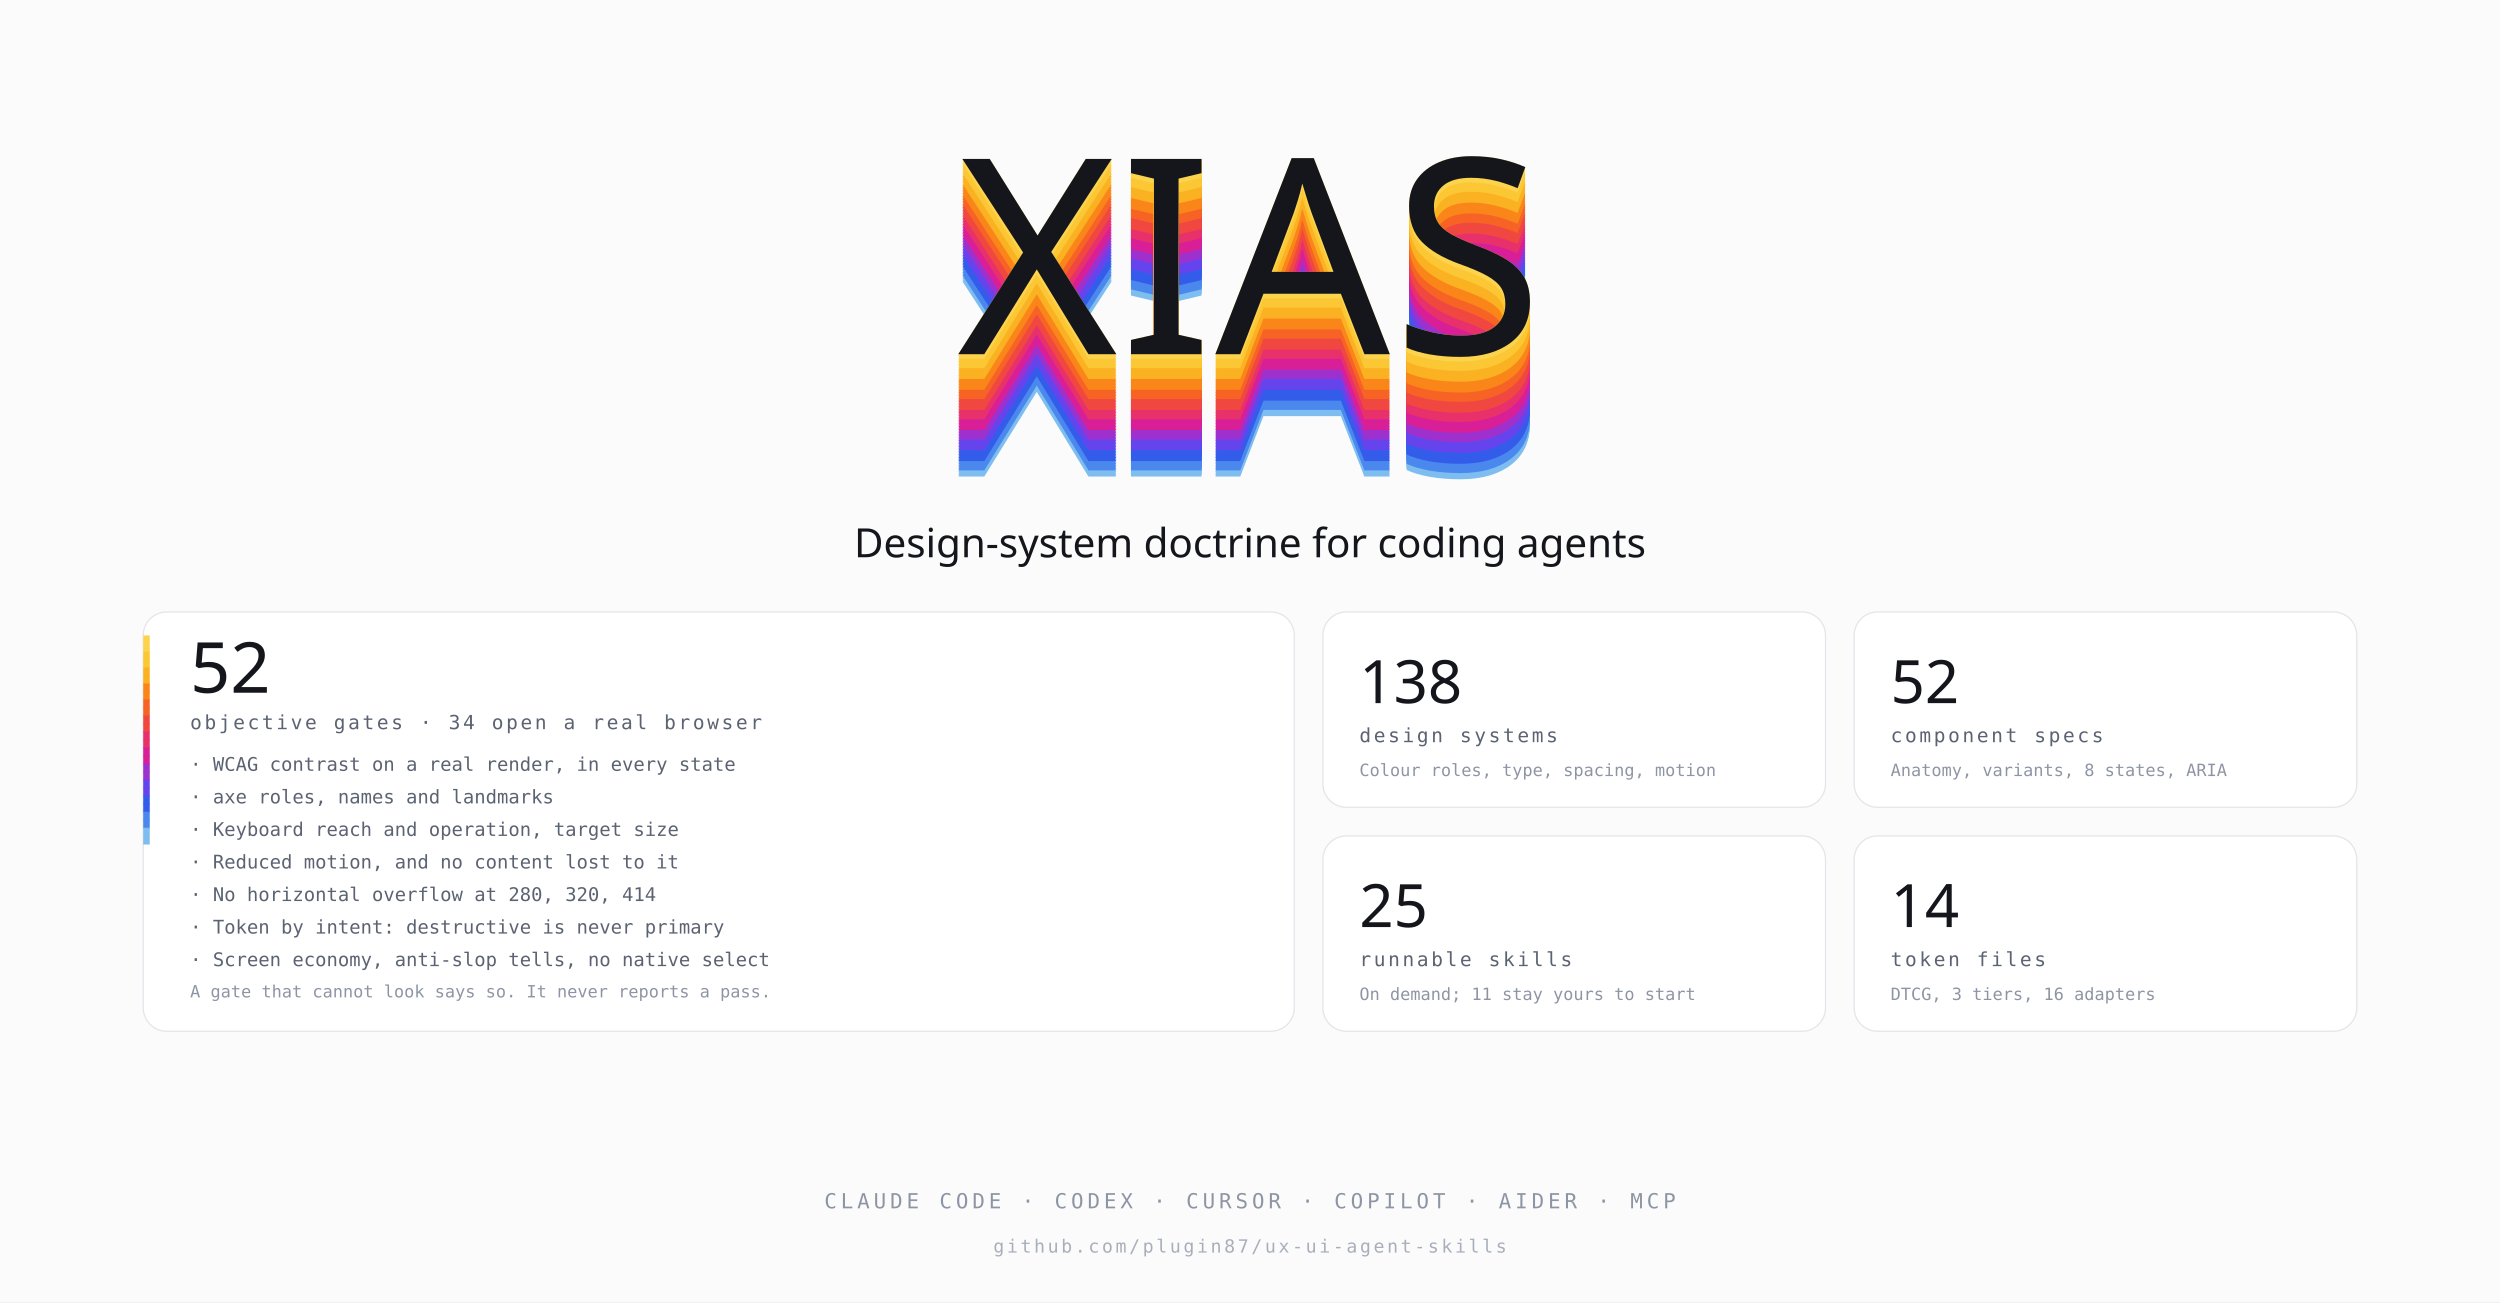
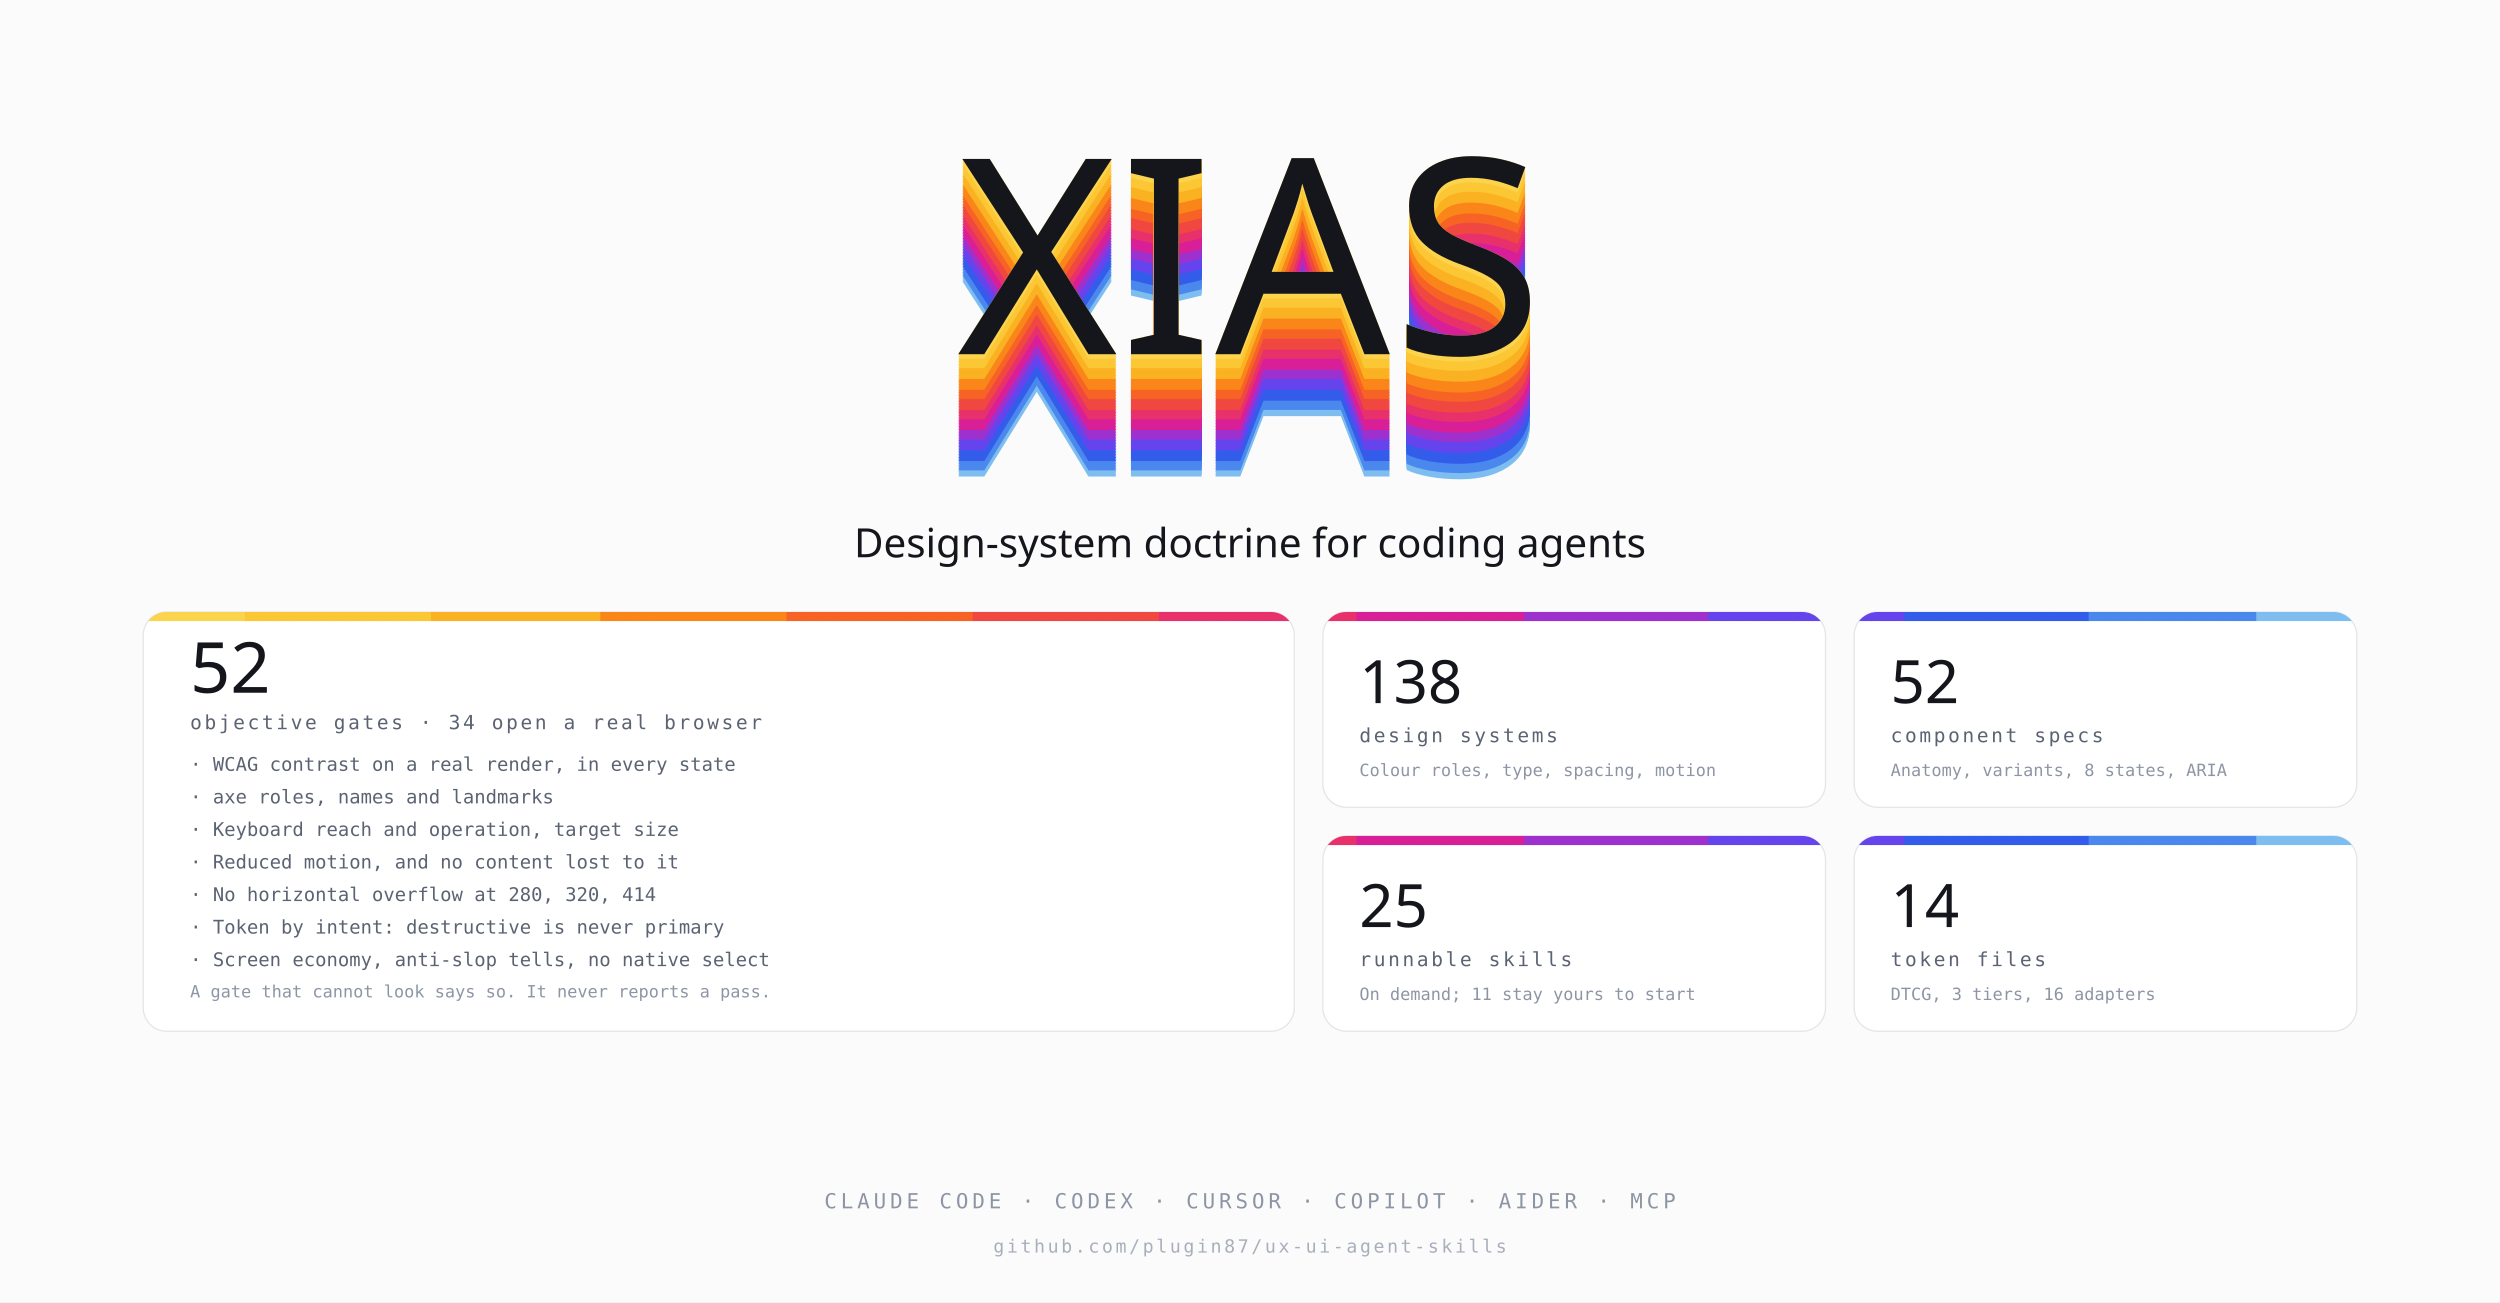
<svg xmlns="http://www.w3.org/2000/svg" viewBox="0 0 1920 1000" width="1920" height="1000" role="img" aria-label="XIAS - design-system doctrine for coding agents and the 52 gates that check their work">
+   <defs>
+     <clipPath id="clip-l0">
+       <rect x="1016" y="470" width="386" height="150" rx="18" />
+     </clipPath>
+     <clipPath id="clip-l1">
+       <rect x="1424" y="470" width="386" height="150" rx="18" />
+     </clipPath>
+     <clipPath id="clip-l2">
+       <rect x="1016" y="642" width="386" height="150" rx="18" />
+     </clipPath>
+     <clipPath id="clip-l3">
+       <rect x="1424" y="642" width="386" height="150" rx="18" />
+     </clipPath>
+     <clipPath id="clip-l4">
+       <rect x="110" y="470" width="884" height="322" rx="18" />
+     </clipPath>
+   </defs>
  <rect width="1920" height="1000" fill="#fbfbfc" />
  <text x="960" y="366.00" text-anchor="middle" font-family="'Arial Rounded MT Bold','Arial Rounded Bold','Avenir Next',system-ui,sans-serif" font-size="210" letter-spacing="2" fill="#7dbdf0">XIAS</text>
  <text x="960" y="364.81" text-anchor="middle" font-family="'Arial Rounded MT Bold','Arial Rounded Bold','Avenir Next',system-ui,sans-serif" font-size="210" letter-spacing="2" fill="#7dbdf0">XIAS</text>
  <text x="960" y="363.62" text-anchor="middle" font-family="'Arial Rounded MT Bold','Arial Rounded Bold','Avenir Next',system-ui,sans-serif" font-size="210" letter-spacing="2" fill="#7dbdf0">XIAS</text>
  <text x="960" y="362.43" text-anchor="middle" font-family="'Arial Rounded MT Bold','Arial Rounded Bold','Avenir Next',system-ui,sans-serif" font-size="210" letter-spacing="2" fill="#7dbdf0">XIAS</text>
  <text x="960" y="361.24" text-anchor="middle" font-family="'Arial Rounded MT Bold','Arial Rounded Bold','Avenir Next',system-ui,sans-serif" font-size="210" letter-spacing="2" fill="#4a88ed">XIAS</text>
  <text x="960" y="360.05" text-anchor="middle" font-family="'Arial Rounded MT Bold','Arial Rounded Bold','Avenir Next',system-ui,sans-serif" font-size="210" letter-spacing="2" fill="#4a88ed">XIAS</text>
  <text x="960" y="358.86" text-anchor="middle" font-family="'Arial Rounded MT Bold','Arial Rounded Bold','Avenir Next',system-ui,sans-serif" font-size="210" letter-spacing="2" fill="#4a88ed">XIAS</text>
  <text x="960" y="357.67" text-anchor="middle" font-family="'Arial Rounded MT Bold','Arial Rounded Bold','Avenir Next',system-ui,sans-serif" font-size="210" letter-spacing="2" fill="#4a88ed">XIAS</text>
  <text x="960" y="356.48" text-anchor="middle" font-family="'Arial Rounded MT Bold','Arial Rounded Bold','Avenir Next',system-ui,sans-serif" font-size="210" letter-spacing="2" fill="#4a88ed">XIAS</text>
  <text x="960" y="355.29" text-anchor="middle" font-family="'Arial Rounded MT Bold','Arial Rounded Bold','Avenir Next',system-ui,sans-serif" font-size="210" letter-spacing="2" fill="#4a88ed">XIAS</text>
  <text x="960" y="354.10" text-anchor="middle" font-family="'Arial Rounded MT Bold','Arial Rounded Bold','Avenir Next',system-ui,sans-serif" font-size="210" letter-spacing="2" fill="#335ceb">XIAS</text>
  <text x="960" y="352.91" text-anchor="middle" font-family="'Arial Rounded MT Bold','Arial Rounded Bold','Avenir Next',system-ui,sans-serif" font-size="210" letter-spacing="2" fill="#335ceb">XIAS</text>
  <text x="960" y="351.72" text-anchor="middle" font-family="'Arial Rounded MT Bold','Arial Rounded Bold','Avenir Next',system-ui,sans-serif" font-size="210" letter-spacing="2" fill="#335ceb">XIAS</text>
  <text x="960" y="350.53" text-anchor="middle" font-family="'Arial Rounded MT Bold','Arial Rounded Bold','Avenir Next',system-ui,sans-serif" font-size="210" letter-spacing="2" fill="#335ceb">XIAS</text>
  <text x="960" y="349.34" text-anchor="middle" font-family="'Arial Rounded MT Bold','Arial Rounded Bold','Avenir Next',system-ui,sans-serif" font-size="210" letter-spacing="2" fill="#335ceb">XIAS</text>
  <text x="960" y="348.15" text-anchor="middle" font-family="'Arial Rounded MT Bold','Arial Rounded Bold','Avenir Next',system-ui,sans-serif" font-size="210" letter-spacing="2" fill="#335ceb">XIAS</text>
  <text x="960" y="346.96" text-anchor="middle" font-family="'Arial Rounded MT Bold','Arial Rounded Bold','Avenir Next',system-ui,sans-serif" font-size="210" letter-spacing="2" fill="#335ceb">XIAS</text>
  <text x="960" y="345.77" text-anchor="middle" font-family="'Arial Rounded MT Bold','Arial Rounded Bold','Avenir Next',system-ui,sans-serif" font-size="210" letter-spacing="2" fill="#6644ed">XIAS</text>
  <text x="960" y="344.58" text-anchor="middle" font-family="'Arial Rounded MT Bold','Arial Rounded Bold','Avenir Next',system-ui,sans-serif" font-size="210" letter-spacing="2" fill="#6644ed">XIAS</text>
  <text x="960" y="343.39" text-anchor="middle" font-family="'Arial Rounded MT Bold','Arial Rounded Bold','Avenir Next',system-ui,sans-serif" font-size="210" letter-spacing="2" fill="#6644ed">XIAS</text>
  <text x="960" y="342.20" text-anchor="middle" font-family="'Arial Rounded MT Bold','Arial Rounded Bold','Avenir Next',system-ui,sans-serif" font-size="210" letter-spacing="2" fill="#6644ed">XIAS</text>
  <text x="960" y="341.01" text-anchor="middle" font-family="'Arial Rounded MT Bold','Arial Rounded Bold','Avenir Next',system-ui,sans-serif" font-size="210" letter-spacing="2" fill="#6644ed">XIAS</text>
  <text x="960" y="339.82" text-anchor="middle" font-family="'Arial Rounded MT Bold','Arial Rounded Bold','Avenir Next',system-ui,sans-serif" font-size="210" letter-spacing="2" fill="#6644ed">XIAS</text>
  <text x="960" y="338.63" text-anchor="middle" font-family="'Arial Rounded MT Bold','Arial Rounded Bold','Avenir Next',system-ui,sans-serif" font-size="210" letter-spacing="2" fill="#6644ed">XIAS</text>
  <text x="960" y="337.44" text-anchor="middle" font-family="'Arial Rounded MT Bold','Arial Rounded Bold','Avenir Next',system-ui,sans-serif" font-size="210" letter-spacing="2" fill="#9e30ce">XIAS</text>
  <text x="960" y="336.25" text-anchor="middle" font-family="'Arial Rounded MT Bold','Arial Rounded Bold','Avenir Next',system-ui,sans-serif" font-size="210" letter-spacing="2" fill="#9e30ce">XIAS</text>
  <text x="960" y="335.06" text-anchor="middle" font-family="'Arial Rounded MT Bold','Arial Rounded Bold','Avenir Next',system-ui,sans-serif" font-size="210" letter-spacing="2" fill="#9e30ce">XIAS</text>
  <text x="960" y="333.87" text-anchor="middle" font-family="'Arial Rounded MT Bold','Arial Rounded Bold','Avenir Next',system-ui,sans-serif" font-size="210" letter-spacing="2" fill="#9e30ce">XIAS</text>
  <text x="960" y="332.68" text-anchor="middle" font-family="'Arial Rounded MT Bold','Arial Rounded Bold','Avenir Next',system-ui,sans-serif" font-size="210" letter-spacing="2" fill="#9e30ce">XIAS</text>
  <text x="960" y="331.49" text-anchor="middle" font-family="'Arial Rounded MT Bold','Arial Rounded Bold','Avenir Next',system-ui,sans-serif" font-size="210" letter-spacing="2" fill="#9e30ce">XIAS</text>
  <text x="960" y="330.30" text-anchor="middle" font-family="'Arial Rounded MT Bold','Arial Rounded Bold','Avenir Next',system-ui,sans-serif" font-size="210" letter-spacing="2" fill="#d91f97">XIAS</text>
  <text x="960" y="329.11" text-anchor="middle" font-family="'Arial Rounded MT Bold','Arial Rounded Bold','Avenir Next',system-ui,sans-serif" font-size="210" letter-spacing="2" fill="#d91f97">XIAS</text>
  <text x="960" y="327.92" text-anchor="middle" font-family="'Arial Rounded MT Bold','Arial Rounded Bold','Avenir Next',system-ui,sans-serif" font-size="210" letter-spacing="2" fill="#d91f97">XIAS</text>
  <text x="960" y="326.73" text-anchor="middle" font-family="'Arial Rounded MT Bold','Arial Rounded Bold','Avenir Next',system-ui,sans-serif" font-size="210" letter-spacing="2" fill="#d91f97">XIAS</text>
  <text x="960" y="325.54" text-anchor="middle" font-family="'Arial Rounded MT Bold','Arial Rounded Bold','Avenir Next',system-ui,sans-serif" font-size="210" letter-spacing="2" fill="#d91f97">XIAS</text>
  <text x="960" y="324.35" text-anchor="middle" font-family="'Arial Rounded MT Bold','Arial Rounded Bold','Avenir Next',system-ui,sans-serif" font-size="210" letter-spacing="2" fill="#d91f97">XIAS</text>
  <text x="960" y="323.16" text-anchor="middle" font-family="'Arial Rounded MT Bold','Arial Rounded Bold','Avenir Next',system-ui,sans-serif" font-size="210" letter-spacing="2" fill="#d91f97">XIAS</text>
  <text x="960" y="321.97" text-anchor="middle" font-family="'Arial Rounded MT Bold','Arial Rounded Bold','Avenir Next',system-ui,sans-serif" font-size="210" letter-spacing="2" fill="#e8316a">XIAS</text>
  <text x="960" y="320.78" text-anchor="middle" font-family="'Arial Rounded MT Bold','Arial Rounded Bold','Avenir Next',system-ui,sans-serif" font-size="210" letter-spacing="2" fill="#e8316a">XIAS</text>
  <text x="960" y="319.59" text-anchor="middle" font-family="'Arial Rounded MT Bold','Arial Rounded Bold','Avenir Next',system-ui,sans-serif" font-size="210" letter-spacing="2" fill="#e8316a">XIAS</text>
  <text x="960" y="318.41" text-anchor="middle" font-family="'Arial Rounded MT Bold','Arial Rounded Bold','Avenir Next',system-ui,sans-serif" font-size="210" letter-spacing="2" fill="#e8316a">XIAS</text>
  <text x="960" y="317.22" text-anchor="middle" font-family="'Arial Rounded MT Bold','Arial Rounded Bold','Avenir Next',system-ui,sans-serif" font-size="210" letter-spacing="2" fill="#e8316a">XIAS</text>
  <text x="960" y="316.03" text-anchor="middle" font-family="'Arial Rounded MT Bold','Arial Rounded Bold','Avenir Next',system-ui,sans-serif" font-size="210" letter-spacing="2" fill="#e8316a">XIAS</text>
  <text x="960" y="314.84" text-anchor="middle" font-family="'Arial Rounded MT Bold','Arial Rounded Bold','Avenir Next',system-ui,sans-serif" font-size="210" letter-spacing="2" fill="#f04840">XIAS</text>
  <text x="960" y="313.65" text-anchor="middle" font-family="'Arial Rounded MT Bold','Arial Rounded Bold','Avenir Next',system-ui,sans-serif" font-size="210" letter-spacing="2" fill="#f04840">XIAS</text>
  <text x="960" y="312.46" text-anchor="middle" font-family="'Arial Rounded MT Bold','Arial Rounded Bold','Avenir Next',system-ui,sans-serif" font-size="210" letter-spacing="2" fill="#f04840">XIAS</text>
  <text x="960" y="311.27" text-anchor="middle" font-family="'Arial Rounded MT Bold','Arial Rounded Bold','Avenir Next',system-ui,sans-serif" font-size="210" letter-spacing="2" fill="#f04840">XIAS</text>
  <text x="960" y="310.08" text-anchor="middle" font-family="'Arial Rounded MT Bold','Arial Rounded Bold','Avenir Next',system-ui,sans-serif" font-size="210" letter-spacing="2" fill="#f04840">XIAS</text>
  <text x="960" y="308.89" text-anchor="middle" font-family="'Arial Rounded MT Bold','Arial Rounded Bold','Avenir Next',system-ui,sans-serif" font-size="210" letter-spacing="2" fill="#f04840">XIAS</text>
  <text x="960" y="307.70" text-anchor="middle" font-family="'Arial Rounded MT Bold','Arial Rounded Bold','Avenir Next',system-ui,sans-serif" font-size="210" letter-spacing="2" fill="#f04840">XIAS</text>
  <text x="960" y="306.51" text-anchor="middle" font-family="'Arial Rounded MT Bold','Arial Rounded Bold','Avenir Next',system-ui,sans-serif" font-size="210" letter-spacing="2" fill="#f66325">XIAS</text>
  <text x="960" y="305.32" text-anchor="middle" font-family="'Arial Rounded MT Bold','Arial Rounded Bold','Avenir Next',system-ui,sans-serif" font-size="210" letter-spacing="2" fill="#f66325">XIAS</text>
  <text x="960" y="304.13" text-anchor="middle" font-family="'Arial Rounded MT Bold','Arial Rounded Bold','Avenir Next',system-ui,sans-serif" font-size="210" letter-spacing="2" fill="#f66325">XIAS</text>
  <text x="960" y="302.94" text-anchor="middle" font-family="'Arial Rounded MT Bold','Arial Rounded Bold','Avenir Next',system-ui,sans-serif" font-size="210" letter-spacing="2" fill="#f66325">XIAS</text>
  <text x="960" y="301.75" text-anchor="middle" font-family="'Arial Rounded MT Bold','Arial Rounded Bold','Avenir Next',system-ui,sans-serif" font-size="210" letter-spacing="2" fill="#f66325">XIAS</text>
  <text x="960" y="300.56" text-anchor="middle" font-family="'Arial Rounded MT Bold','Arial Rounded Bold','Avenir Next',system-ui,sans-serif" font-size="210" letter-spacing="2" fill="#f66325">XIAS</text>
  <text x="960" y="299.37" text-anchor="middle" font-family="'Arial Rounded MT Bold','Arial Rounded Bold','Avenir Next',system-ui,sans-serif" font-size="210" letter-spacing="2" fill="#fa861a">XIAS</text>
  <text x="960" y="298.18" text-anchor="middle" font-family="'Arial Rounded MT Bold','Arial Rounded Bold','Avenir Next',system-ui,sans-serif" font-size="210" letter-spacing="2" fill="#fa861a">XIAS</text>
  <text x="960" y="296.99" text-anchor="middle" font-family="'Arial Rounded MT Bold','Arial Rounded Bold','Avenir Next',system-ui,sans-serif" font-size="210" letter-spacing="2" fill="#fa861a">XIAS</text>
  <text x="960" y="295.80" text-anchor="middle" font-family="'Arial Rounded MT Bold','Arial Rounded Bold','Avenir Next',system-ui,sans-serif" font-size="210" letter-spacing="2" fill="#fa861a">XIAS</text>
  <text x="960" y="294.61" text-anchor="middle" font-family="'Arial Rounded MT Bold','Arial Rounded Bold','Avenir Next',system-ui,sans-serif" font-size="210" letter-spacing="2" fill="#fa861a">XIAS</text>
  <text x="960" y="293.42" text-anchor="middle" font-family="'Arial Rounded MT Bold','Arial Rounded Bold','Avenir Next',system-ui,sans-serif" font-size="210" letter-spacing="2" fill="#fa861a">XIAS</text>
  <text x="960" y="292.23" text-anchor="middle" font-family="'Arial Rounded MT Bold','Arial Rounded Bold','Avenir Next',system-ui,sans-serif" font-size="210" letter-spacing="2" fill="#fa861a">XIAS</text>
  <text x="960" y="291.04" text-anchor="middle" font-family="'Arial Rounded MT Bold','Arial Rounded Bold','Avenir Next',system-ui,sans-serif" font-size="210" letter-spacing="2" fill="#fbb222">XIAS</text>
  <text x="960" y="289.85" text-anchor="middle" font-family="'Arial Rounded MT Bold','Arial Rounded Bold','Avenir Next',system-ui,sans-serif" font-size="210" letter-spacing="2" fill="#fbb222">XIAS</text>
  <text x="960" y="288.66" text-anchor="middle" font-family="'Arial Rounded MT Bold','Arial Rounded Bold','Avenir Next',system-ui,sans-serif" font-size="210" letter-spacing="2" fill="#fbb222">XIAS</text>
  <text x="960" y="287.47" text-anchor="middle" font-family="'Arial Rounded MT Bold','Arial Rounded Bold','Avenir Next',system-ui,sans-serif" font-size="210" letter-spacing="2" fill="#fbb222">XIAS</text>
  <text x="960" y="286.28" text-anchor="middle" font-family="'Arial Rounded MT Bold','Arial Rounded Bold','Avenir Next',system-ui,sans-serif" font-size="210" letter-spacing="2" fill="#fbb222">XIAS</text>
  <text x="960" y="285.09" text-anchor="middle" font-family="'Arial Rounded MT Bold','Arial Rounded Bold','Avenir Next',system-ui,sans-serif" font-size="210" letter-spacing="2" fill="#fbb222">XIAS</text>
  <text x="960" y="283.90" text-anchor="middle" font-family="'Arial Rounded MT Bold','Arial Rounded Bold','Avenir Next',system-ui,sans-serif" font-size="210" letter-spacing="2" fill="#fbb222">XIAS</text>
  <text x="960" y="282.71" text-anchor="middle" font-family="'Arial Rounded MT Bold','Arial Rounded Bold','Avenir Next',system-ui,sans-serif" font-size="210" letter-spacing="2" fill="#fbc735">XIAS</text>
  <text x="960" y="281.52" text-anchor="middle" font-family="'Arial Rounded MT Bold','Arial Rounded Bold','Avenir Next',system-ui,sans-serif" font-size="210" letter-spacing="2" fill="#fbc735">XIAS</text>
  <text x="960" y="280.33" text-anchor="middle" font-family="'Arial Rounded MT Bold','Arial Rounded Bold','Avenir Next',system-ui,sans-serif" font-size="210" letter-spacing="2" fill="#fbc735">XIAS</text>
  <text x="960" y="279.14" text-anchor="middle" font-family="'Arial Rounded MT Bold','Arial Rounded Bold','Avenir Next',system-ui,sans-serif" font-size="210" letter-spacing="2" fill="#fbc735">XIAS</text>
  <text x="960" y="277.95" text-anchor="middle" font-family="'Arial Rounded MT Bold','Arial Rounded Bold','Avenir Next',system-ui,sans-serif" font-size="210" letter-spacing="2" fill="#fbc735">XIAS</text>
  <text x="960" y="276.76" text-anchor="middle" font-family="'Arial Rounded MT Bold','Arial Rounded Bold','Avenir Next',system-ui,sans-serif" font-size="210" letter-spacing="2" fill="#fbc735">XIAS</text>
  <text x="960" y="275.57" text-anchor="middle" font-family="'Arial Rounded MT Bold','Arial Rounded Bold','Avenir Next',system-ui,sans-serif" font-size="210" letter-spacing="2" fill="#fcd34d">XIAS</text>
  <text x="960" y="274.38" text-anchor="middle" font-family="'Arial Rounded MT Bold','Arial Rounded Bold','Avenir Next',system-ui,sans-serif" font-size="210" letter-spacing="2" fill="#fcd34d">XIAS</text>
  <text x="960" y="273.19" text-anchor="middle" font-family="'Arial Rounded MT Bold','Arial Rounded Bold','Avenir Next',system-ui,sans-serif" font-size="210" letter-spacing="2" fill="#fcd34d">XIAS</text>
  <text x="960" y="272.00" text-anchor="middle" font-family="'Arial Rounded MT Bold','Arial Rounded Bold','Avenir Next',system-ui,sans-serif" font-size="210" letter-spacing="2" fill="#fcd34d">XIAS</text>
  <text x="960" y="272" text-anchor="middle" font-family="'Arial Rounded MT Bold','Arial Rounded Bold','Avenir Next',system-ui,sans-serif" font-size="210" letter-spacing="2" fill="#14161c">XIAS</text>
  <text x="960" y="428" text-anchor="middle" font-family="'Arial Rounded MT Bold','Arial Rounded Bold','Avenir Next',system-ui,sans-serif" font-size="31" fill="#14161c">Design-system doctrine for coding agents</text>
  <rect x="110" y="470" width="884" height="322" rx="18" fill="#ffffff" stroke="#e3e5ea" />
-   <rect x="110" y="488" width="5" height="6.754" fill="#fcd34d" />
-   <rect x="110" y="494.154" width="5" height="6.754" fill="#fcd34d" />
-   <rect x="110" y="500.308" width="5" height="6.754" fill="#fbc735" />
-   <rect x="110" y="506.462" width="5" height="6.754" fill="#fbc735" />
-   <rect x="110" y="512.615" width="5" height="6.754" fill="#fbb222" />
-   <rect x="110" y="518.769" width="5" height="6.754" fill="#fbb222" />
-   <rect x="110" y="524.923" width="5" height="6.754" fill="#fa861a" />
-   <rect x="110" y="531.077" width="5" height="6.754" fill="#fa861a" />
-   <rect x="110" y="537.231" width="5" height="6.754" fill="#f66325" />
-   <rect x="110" y="543.385" width="5" height="6.754" fill="#f66325" />
-   <rect x="110" y="549.538" width="5" height="6.754" fill="#f04840" />
-   <rect x="110" y="555.692" width="5" height="6.754" fill="#f04840" />
-   <rect x="110" y="561.846" width="5" height="6.754" fill="#e8316a" />
-   <rect x="110" y="568" width="5" height="6.754" fill="#e8316a" />
-   <rect x="110" y="574.154" width="5" height="6.754" fill="#d91f97" />
-   <rect x="110" y="580.308" width="5" height="6.754" fill="#d91f97" />
-   <rect x="110" y="586.462" width="5" height="6.754" fill="#9e30ce" />
-   <rect x="110" y="592.615" width="5" height="6.754" fill="#9e30ce" />
-   <rect x="110" y="598.769" width="5" height="6.754" fill="#6644ed" />
-   <rect x="110" y="604.923" width="5" height="6.754" fill="#6644ed" />
-   <rect x="110" y="611.077" width="5" height="6.754" fill="#335ceb" />
-   <rect x="110" y="617.231" width="5" height="6.754" fill="#335ceb" />
-   <rect x="110" y="623.385" width="5" height="6.754" fill="#4a88ed" />
-   <rect x="110" y="629.538" width="5" height="6.754" fill="#4a88ed" />
-   <rect x="110" y="635.692" width="5" height="6.754" fill="#7dbdf0" />
-   <rect x="110" y="641.846" width="5" height="6.754" fill="#7dbdf0" />
+   <g clip-path="url(#clip-l4)">
+     <rect x="110.0" y="470" width="13.6" height="7" fill="#fcd34d" />
+     <rect x="123.0" y="470" width="13.6" height="7" fill="#fcd34d" />
+     <rect x="136.0" y="470" width="13.6" height="7" fill="#fcd34d" />
+     <rect x="149.0" y="470" width="13.6" height="7" fill="#fcd34d" />
+     <rect x="162.0" y="470" width="13.6" height="7" fill="#fcd34d" />
+     <rect x="175.0" y="470" width="13.6" height="7" fill="#fcd34d" />
+     <rect x="188.0" y="470" width="13.6" height="7" fill="#fbc735" />
+     <rect x="201.0" y="470" width="13.6" height="7" fill="#fbc735" />
+     <rect x="214.0" y="470" width="13.6" height="7" fill="#fbc735" />
+     <rect x="227.0" y="470" width="13.6" height="7" fill="#fbc735" />
+     <rect x="240.0" y="470" width="13.6" height="7" fill="#fbc735" />
+     <rect x="253.0" y="470" width="13.6" height="7" fill="#fbc735" />
+     <rect x="266.0" y="470" width="13.6" height="7" fill="#fbc735" />
+     <rect x="279.0" y="470" width="13.6" height="7" fill="#fbc735" />
+     <rect x="292.0" y="470" width="13.6" height="7" fill="#fbc735" />
+     <rect x="305.0" y="470" width="13.6" height="7" fill="#fbc735" />
+     <rect x="318.0" y="470" width="13.6" height="7" fill="#fbc735" />
+     <rect x="331.0" y="470" width="13.6" height="7" fill="#fbb222" />
+     <rect x="344.0" y="470" width="13.6" height="7" fill="#fbb222" />
+     <rect x="357.0" y="470" width="13.6" height="7" fill="#fbb222" />
+     <rect x="370.0" y="470" width="13.6" height="7" fill="#fbb222" />
+     <rect x="383.0" y="470" width="13.6" height="7" fill="#fbb222" />
+     <rect x="396.0" y="470" width="13.6" height="7" fill="#fbb222" />
+     <rect x="409.0" y="470" width="13.6" height="7" fill="#fbb222" />
+     <rect x="422.0" y="470" width="13.6" height="7" fill="#fbb222" />
+     <rect x="435.0" y="470" width="13.6" height="7" fill="#fbb222" />
+     <rect x="448.0" y="470" width="13.6" height="7" fill="#fbb222" />
+     <rect x="461.0" y="470" width="13.6" height="7" fill="#fa861a" />
+     <rect x="474.0" y="470" width="13.6" height="7" fill="#fa861a" />
+     <rect x="487.0" y="470" width="13.6" height="7" fill="#fa861a" />
+     <rect x="500.0" y="470" width="13.6" height="7" fill="#fa861a" />
+     <rect x="513.0" y="470" width="13.6" height="7" fill="#fa861a" />
+     <rect x="526.0" y="470" width="13.6" height="7" fill="#fa861a" />
+     <rect x="539.0" y="470" width="13.6" height="7" fill="#fa861a" />
+     <rect x="552.0" y="470" width="13.6" height="7" fill="#fa861a" />
+     <rect x="565.0" y="470" width="13.6" height="7" fill="#fa861a" />
+     <rect x="578.0" y="470" width="13.6" height="7" fill="#fa861a" />
+     <rect x="591.0" y="470" width="13.6" height="7" fill="#fa861a" />
+     <rect x="604.0" y="470" width="13.6" height="7" fill="#f66325" />
+     <rect x="617.0" y="470" width="13.6" height="7" fill="#f66325" />
+     <rect x="630.0" y="470" width="13.6" height="7" fill="#f66325" />
+     <rect x="643.0" y="470" width="13.6" height="7" fill="#f66325" />
+     <rect x="656.0" y="470" width="13.6" height="7" fill="#f66325" />
+     <rect x="669.0" y="470" width="13.6" height="7" fill="#f66325" />
+     <rect x="682.0" y="470" width="13.6" height="7" fill="#f66325" />
+     <rect x="695.0" y="470" width="13.6" height="7" fill="#f66325" />
+     <rect x="708.0" y="470" width="13.6" height="7" fill="#f66325" />
+     <rect x="721.0" y="470" width="13.6" height="7" fill="#f66325" />
+     <rect x="734.0" y="470" width="13.6" height="7" fill="#f66325" />
+     <rect x="747.0" y="470" width="13.6" height="7" fill="#f04840" />
+     <rect x="760.0" y="470" width="13.6" height="7" fill="#f04840" />
+     <rect x="773.0" y="470" width="13.6" height="7" fill="#f04840" />
+     <rect x="786.0" y="470" width="13.6" height="7" fill="#f04840" />
+     <rect x="799.0" y="470" width="13.6" height="7" fill="#f04840" />
+     <rect x="812.0" y="470" width="13.6" height="7" fill="#f04840" />
+     <rect x="825.0" y="470" width="13.6" height="7" fill="#f04840" />
+     <rect x="838.0" y="470" width="13.6" height="7" fill="#f04840" />
+     <rect x="851.0" y="470" width="13.6" height="7" fill="#f04840" />
+     <rect x="864.0" y="470" width="13.6" height="7" fill="#f04840" />
+     <rect x="877.0" y="470" width="13.6" height="7" fill="#f04840" />
+     <rect x="890.0" y="470" width="13.6" height="7" fill="#e8316a" />
+     <rect x="903.0" y="470" width="13.6" height="7" fill="#e8316a" />
+     <rect x="916.0" y="470" width="13.6" height="7" fill="#e8316a" />
+     <rect x="929.0" y="470" width="13.6" height="7" fill="#e8316a" />
+     <rect x="942.0" y="470" width="13.6" height="7" fill="#e8316a" />
+     <rect x="955.0" y="470" width="13.6" height="7" fill="#e8316a" />
+     <rect x="968.0" y="470" width="13.6" height="7" fill="#e8316a" />
+     <rect x="981.0" y="470" width="13.6" height="7" fill="#e8316a" />
+   </g>
  <text x="146" y="532" font-family="'Arial Rounded MT Bold','Arial Rounded Bold','Avenir Next',system-ui,sans-serif" font-size="54" fill="#14161c">52</text>
  <text x="146" y="560" font-family="ui-monospace, 'SF Mono', Menlo, monospace" font-size="15" letter-spacing="2" fill="#5b6372">objective gates · 34 open a real browser</text>
  <text x="146" y="592" font-family="ui-monospace, 'SF Mono', Menlo, monospace" font-size="14.5" fill="#5b6372">· WCAG contrast on a real render, in every state</text>
  <text x="146" y="617" font-family="ui-monospace, 'SF Mono', Menlo, monospace" font-size="14.5" fill="#5b6372">· axe roles, names and landmarks</text>
  <text x="146" y="642" font-family="ui-monospace, 'SF Mono', Menlo, monospace" font-size="14.5" fill="#5b6372">· Keyboard reach and operation, target size</text>
  <text x="146" y="667" font-family="ui-monospace, 'SF Mono', Menlo, monospace" font-size="14.5" fill="#5b6372">· Reduced motion, and no content lost to it</text>
  <text x="146" y="692" font-family="ui-monospace, 'SF Mono', Menlo, monospace" font-size="14.5" fill="#5b6372">· No horizontal overflow at 280, 320, 414</text>
  <text x="146" y="717" font-family="ui-monospace, 'SF Mono', Menlo, monospace" font-size="14.5" fill="#5b6372">· Token by intent: destructive is never primary</text>
  <text x="146" y="742" font-family="ui-monospace, 'SF Mono', Menlo, monospace" font-size="14.5" fill="#5b6372">· Screen economy, anti-slop tells, no native select</text>
  <text x="146" y="766" font-family="ui-monospace, 'SF Mono', Menlo, monospace" font-size="13" fill="#8d95a4">A gate that cannot look says so. It never reports a pass.</text>
  <rect x="1016" y="470" width="386" height="150" rx="18" fill="#ffffff" stroke="#e3e5ea" />
+   <g clip-path="url(#clip-l0)">
+     <rect x="1016.0" y="470" width="13.5" height="7" fill="#e8316a" />
+     <rect x="1028.9" y="470" width="13.5" height="7" fill="#e8316a" />
+     <rect x="1041.7" y="470" width="13.5" height="7" fill="#d91f97" />
+     <rect x="1054.6" y="470" width="13.5" height="7" fill="#d91f97" />
+     <rect x="1067.5" y="470" width="13.5" height="7" fill="#d91f97" />
+     <rect x="1080.3" y="470" width="13.5" height="7" fill="#d91f97" />
+     <rect x="1093.2" y="470" width="13.5" height="7" fill="#d91f97" />
+     <rect x="1106.1" y="470" width="13.5" height="7" fill="#d91f97" />
+     <rect x="1118.9" y="470" width="13.5" height="7" fill="#d91f97" />
+     <rect x="1131.8" y="470" width="13.5" height="7" fill="#d91f97" />
+     <rect x="1144.7" y="470" width="13.5" height="7" fill="#d91f97" />
+     <rect x="1157.5" y="470" width="13.5" height="7" fill="#d91f97" />
+     <rect x="1170.4" y="470" width="13.5" height="7" fill="#9e30ce" />
+     <rect x="1183.3" y="470" width="13.5" height="7" fill="#9e30ce" />
+     <rect x="1196.1" y="470" width="13.5" height="7" fill="#9e30ce" />
+     <rect x="1209.0" y="470" width="13.5" height="7" fill="#9e30ce" />
+     <rect x="1221.9" y="470" width="13.5" height="7" fill="#9e30ce" />
+     <rect x="1234.7" y="470" width="13.5" height="7" fill="#9e30ce" />
+     <rect x="1247.6" y="470" width="13.5" height="7" fill="#9e30ce" />
+     <rect x="1260.5" y="470" width="13.5" height="7" fill="#9e30ce" />
+     <rect x="1273.3" y="470" width="13.5" height="7" fill="#9e30ce" />
+     <rect x="1286.2" y="470" width="13.5" height="7" fill="#9e30ce" />
+     <rect x="1299.1" y="470" width="13.5" height="7" fill="#9e30ce" />
+     <rect x="1311.9" y="470" width="13.5" height="7" fill="#6644ed" />
+     <rect x="1324.8" y="470" width="13.5" height="7" fill="#6644ed" />
+     <rect x="1337.7" y="470" width="13.5" height="7" fill="#6644ed" />
+     <rect x="1350.5" y="470" width="13.5" height="7" fill="#6644ed" />
+     <rect x="1363.4" y="470" width="13.5" height="7" fill="#6644ed" />
+     <rect x="1376.3" y="470" width="13.5" height="7" fill="#6644ed" />
+     <rect x="1389.1" y="470" width="13.5" height="7" fill="#6644ed" />
+   </g>
  <text x="1044" y="540" font-family="'Arial Rounded MT Bold','Arial Rounded Bold','Avenir Next',system-ui,sans-serif" font-size="46" fill="#14161c">138</text>
  <text x="1044" y="570" font-family="ui-monospace, 'SF Mono', Menlo, monospace" font-size="15" letter-spacing="2" fill="#5b6372">design systems</text>
  <text x="1044" y="596" font-family="ui-monospace, 'SF Mono', Menlo, monospace" font-size="13" fill="#8d95a4">Colour roles, type, spacing, motion</text>
  <rect x="1424" y="470" width="386" height="150" rx="18" fill="#ffffff" stroke="#e3e5ea" />
+   <g clip-path="url(#clip-l1)">
+     <rect x="1424.0" y="470" width="13.5" height="7" fill="#6644ed" />
+     <rect x="1436.9" y="470" width="13.5" height="7" fill="#6644ed" />
+     <rect x="1449.7" y="470" width="13.5" height="7" fill="#6644ed" />
+     <rect x="1462.6" y="470" width="13.5" height="7" fill="#335ceb" />
+     <rect x="1475.5" y="470" width="13.5" height="7" fill="#335ceb" />
+     <rect x="1488.3" y="470" width="13.5" height="7" fill="#335ceb" />
+     <rect x="1501.2" y="470" width="13.5" height="7" fill="#335ceb" />
+     <rect x="1514.1" y="470" width="13.5" height="7" fill="#335ceb" />
+     <rect x="1526.9" y="470" width="13.5" height="7" fill="#335ceb" />
+     <rect x="1539.8" y="470" width="13.5" height="7" fill="#335ceb" />
+     <rect x="1552.7" y="470" width="13.5" height="7" fill="#335ceb" />
+     <rect x="1565.5" y="470" width="13.5" height="7" fill="#335ceb" />
+     <rect x="1578.4" y="470" width="13.5" height="7" fill="#335ceb" />
+     <rect x="1591.3" y="470" width="13.5" height="7" fill="#335ceb" />
+     <rect x="1604.1" y="470" width="13.5" height="7" fill="#4a88ed" />
+     <rect x="1617.0" y="470" width="13.5" height="7" fill="#4a88ed" />
+     <rect x="1629.9" y="470" width="13.5" height="7" fill="#4a88ed" />
+     <rect x="1642.7" y="470" width="13.5" height="7" fill="#4a88ed" />
+     <rect x="1655.6" y="470" width="13.5" height="7" fill="#4a88ed" />
+     <rect x="1668.5" y="470" width="13.5" height="7" fill="#4a88ed" />
+     <rect x="1681.3" y="470" width="13.5" height="7" fill="#4a88ed" />
+     <rect x="1694.2" y="470" width="13.5" height="7" fill="#4a88ed" />
+     <rect x="1707.1" y="470" width="13.5" height="7" fill="#4a88ed" />
+     <rect x="1719.9" y="470" width="13.5" height="7" fill="#4a88ed" />
+     <rect x="1732.8" y="470" width="13.5" height="7" fill="#7dbdf0" />
+     <rect x="1745.7" y="470" width="13.5" height="7" fill="#7dbdf0" />
+     <rect x="1758.5" y="470" width="13.5" height="7" fill="#7dbdf0" />
+     <rect x="1771.4" y="470" width="13.5" height="7" fill="#7dbdf0" />
+     <rect x="1784.3" y="470" width="13.5" height="7" fill="#7dbdf0" />
+     <rect x="1797.1" y="470" width="13.5" height="7" fill="#7dbdf0" />
+   </g>
  <text x="1452" y="540" font-family="'Arial Rounded MT Bold','Arial Rounded Bold','Avenir Next',system-ui,sans-serif" font-size="46" fill="#14161c">52</text>
  <text x="1452" y="570" font-family="ui-monospace, 'SF Mono', Menlo, monospace" font-size="15" letter-spacing="2" fill="#5b6372">component specs</text>
  <text x="1452" y="596" font-family="ui-monospace, 'SF Mono', Menlo, monospace" font-size="13" fill="#8d95a4">Anatomy, variants, 8 states, ARIA</text>
  <rect x="1016" y="642" width="386" height="150" rx="18" fill="#ffffff" stroke="#e3e5ea" />
+   <g clip-path="url(#clip-l2)">
+     <rect x="1016.0" y="642" width="13.5" height="7" fill="#e8316a" />
+     <rect x="1028.9" y="642" width="13.5" height="7" fill="#e8316a" />
+     <rect x="1041.7" y="642" width="13.5" height="7" fill="#d91f97" />
+     <rect x="1054.6" y="642" width="13.5" height="7" fill="#d91f97" />
+     <rect x="1067.5" y="642" width="13.5" height="7" fill="#d91f97" />
+     <rect x="1080.3" y="642" width="13.5" height="7" fill="#d91f97" />
+     <rect x="1093.2" y="642" width="13.5" height="7" fill="#d91f97" />
+     <rect x="1106.1" y="642" width="13.5" height="7" fill="#d91f97" />
+     <rect x="1118.9" y="642" width="13.5" height="7" fill="#d91f97" />
+     <rect x="1131.8" y="642" width="13.5" height="7" fill="#d91f97" />
+     <rect x="1144.7" y="642" width="13.5" height="7" fill="#d91f97" />
+     <rect x="1157.5" y="642" width="13.5" height="7" fill="#d91f97" />
+     <rect x="1170.4" y="642" width="13.5" height="7" fill="#9e30ce" />
+     <rect x="1183.3" y="642" width="13.5" height="7" fill="#9e30ce" />
+     <rect x="1196.1" y="642" width="13.5" height="7" fill="#9e30ce" />
+     <rect x="1209.0" y="642" width="13.5" height="7" fill="#9e30ce" />
+     <rect x="1221.9" y="642" width="13.5" height="7" fill="#9e30ce" />
+     <rect x="1234.7" y="642" width="13.5" height="7" fill="#9e30ce" />
+     <rect x="1247.6" y="642" width="13.5" height="7" fill="#9e30ce" />
+     <rect x="1260.5" y="642" width="13.5" height="7" fill="#9e30ce" />
+     <rect x="1273.3" y="642" width="13.5" height="7" fill="#9e30ce" />
+     <rect x="1286.2" y="642" width="13.5" height="7" fill="#9e30ce" />
+     <rect x="1299.1" y="642" width="13.5" height="7" fill="#9e30ce" />
+     <rect x="1311.9" y="642" width="13.5" height="7" fill="#6644ed" />
+     <rect x="1324.8" y="642" width="13.5" height="7" fill="#6644ed" />
+     <rect x="1337.7" y="642" width="13.5" height="7" fill="#6644ed" />
+     <rect x="1350.5" y="642" width="13.5" height="7" fill="#6644ed" />
+     <rect x="1363.4" y="642" width="13.5" height="7" fill="#6644ed" />
+     <rect x="1376.3" y="642" width="13.5" height="7" fill="#6644ed" />
+     <rect x="1389.1" y="642" width="13.5" height="7" fill="#6644ed" />
+   </g>
  <text x="1044" y="712" font-family="'Arial Rounded MT Bold','Arial Rounded Bold','Avenir Next',system-ui,sans-serif" font-size="46" fill="#14161c">25</text>
  <text x="1044" y="742" font-family="ui-monospace, 'SF Mono', Menlo, monospace" font-size="15" letter-spacing="2" fill="#5b6372">runnable skills</text>
  <text x="1044" y="768" font-family="ui-monospace, 'SF Mono', Menlo, monospace" font-size="13" fill="#8d95a4">On demand; 11 stay yours to start</text>
  <rect x="1424" y="642" width="386" height="150" rx="18" fill="#ffffff" stroke="#e3e5ea" />
+   <g clip-path="url(#clip-l3)">
+     <rect x="1424.0" y="642" width="13.5" height="7" fill="#6644ed" />
+     <rect x="1436.9" y="642" width="13.5" height="7" fill="#6644ed" />
+     <rect x="1449.7" y="642" width="13.5" height="7" fill="#6644ed" />
+     <rect x="1462.6" y="642" width="13.5" height="7" fill="#335ceb" />
+     <rect x="1475.5" y="642" width="13.5" height="7" fill="#335ceb" />
+     <rect x="1488.3" y="642" width="13.5" height="7" fill="#335ceb" />
+     <rect x="1501.2" y="642" width="13.5" height="7" fill="#335ceb" />
+     <rect x="1514.1" y="642" width="13.5" height="7" fill="#335ceb" />
+     <rect x="1526.9" y="642" width="13.5" height="7" fill="#335ceb" />
+     <rect x="1539.8" y="642" width="13.5" height="7" fill="#335ceb" />
+     <rect x="1552.7" y="642" width="13.5" height="7" fill="#335ceb" />
+     <rect x="1565.5" y="642" width="13.5" height="7" fill="#335ceb" />
+     <rect x="1578.4" y="642" width="13.5" height="7" fill="#335ceb" />
+     <rect x="1591.3" y="642" width="13.5" height="7" fill="#335ceb" />
+     <rect x="1604.1" y="642" width="13.5" height="7" fill="#4a88ed" />
+     <rect x="1617.0" y="642" width="13.5" height="7" fill="#4a88ed" />
+     <rect x="1629.9" y="642" width="13.5" height="7" fill="#4a88ed" />
+     <rect x="1642.7" y="642" width="13.5" height="7" fill="#4a88ed" />
+     <rect x="1655.6" y="642" width="13.5" height="7" fill="#4a88ed" />
+     <rect x="1668.5" y="642" width="13.5" height="7" fill="#4a88ed" />
+     <rect x="1681.3" y="642" width="13.5" height="7" fill="#4a88ed" />
+     <rect x="1694.2" y="642" width="13.5" height="7" fill="#4a88ed" />
+     <rect x="1707.1" y="642" width="13.5" height="7" fill="#4a88ed" />
+     <rect x="1719.9" y="642" width="13.5" height="7" fill="#4a88ed" />
+     <rect x="1732.8" y="642" width="13.5" height="7" fill="#7dbdf0" />
+     <rect x="1745.7" y="642" width="13.5" height="7" fill="#7dbdf0" />
+     <rect x="1758.5" y="642" width="13.5" height="7" fill="#7dbdf0" />
+     <rect x="1771.4" y="642" width="13.5" height="7" fill="#7dbdf0" />
+     <rect x="1784.3" y="642" width="13.5" height="7" fill="#7dbdf0" />
+     <rect x="1797.1" y="642" width="13.5" height="7" fill="#7dbdf0" />
+   </g>
  <text x="1452" y="712" font-family="'Arial Rounded MT Bold','Arial Rounded Bold','Avenir Next',system-ui,sans-serif" font-size="46" fill="#14161c">14</text>
  <text x="1452" y="742" font-family="ui-monospace, 'SF Mono', Menlo, monospace" font-size="15" letter-spacing="2" fill="#5b6372">token files</text>
  <text x="1452" y="768" font-family="ui-monospace, 'SF Mono', Menlo, monospace" font-size="13" fill="#8d95a4">DTCG, 3 tiers, 16 adapters</text>
  <text x="960" y="928" text-anchor="middle" font-family="ui-monospace, 'SF Mono', Menlo, monospace" font-size="16" letter-spacing="3" fill="#8d95a4">CLAUDE CODE · CODEX · CURSOR · COPILOT · AIDER · MCP</text>
  <text x="960" y="962" text-anchor="middle" font-family="ui-monospace, 'SF Mono', Menlo, monospace" font-size="14" letter-spacing="2" fill="#8d95a4" opacity=".75">github.com/plugin87/ux-ui-agent-skills</text>
</svg>
